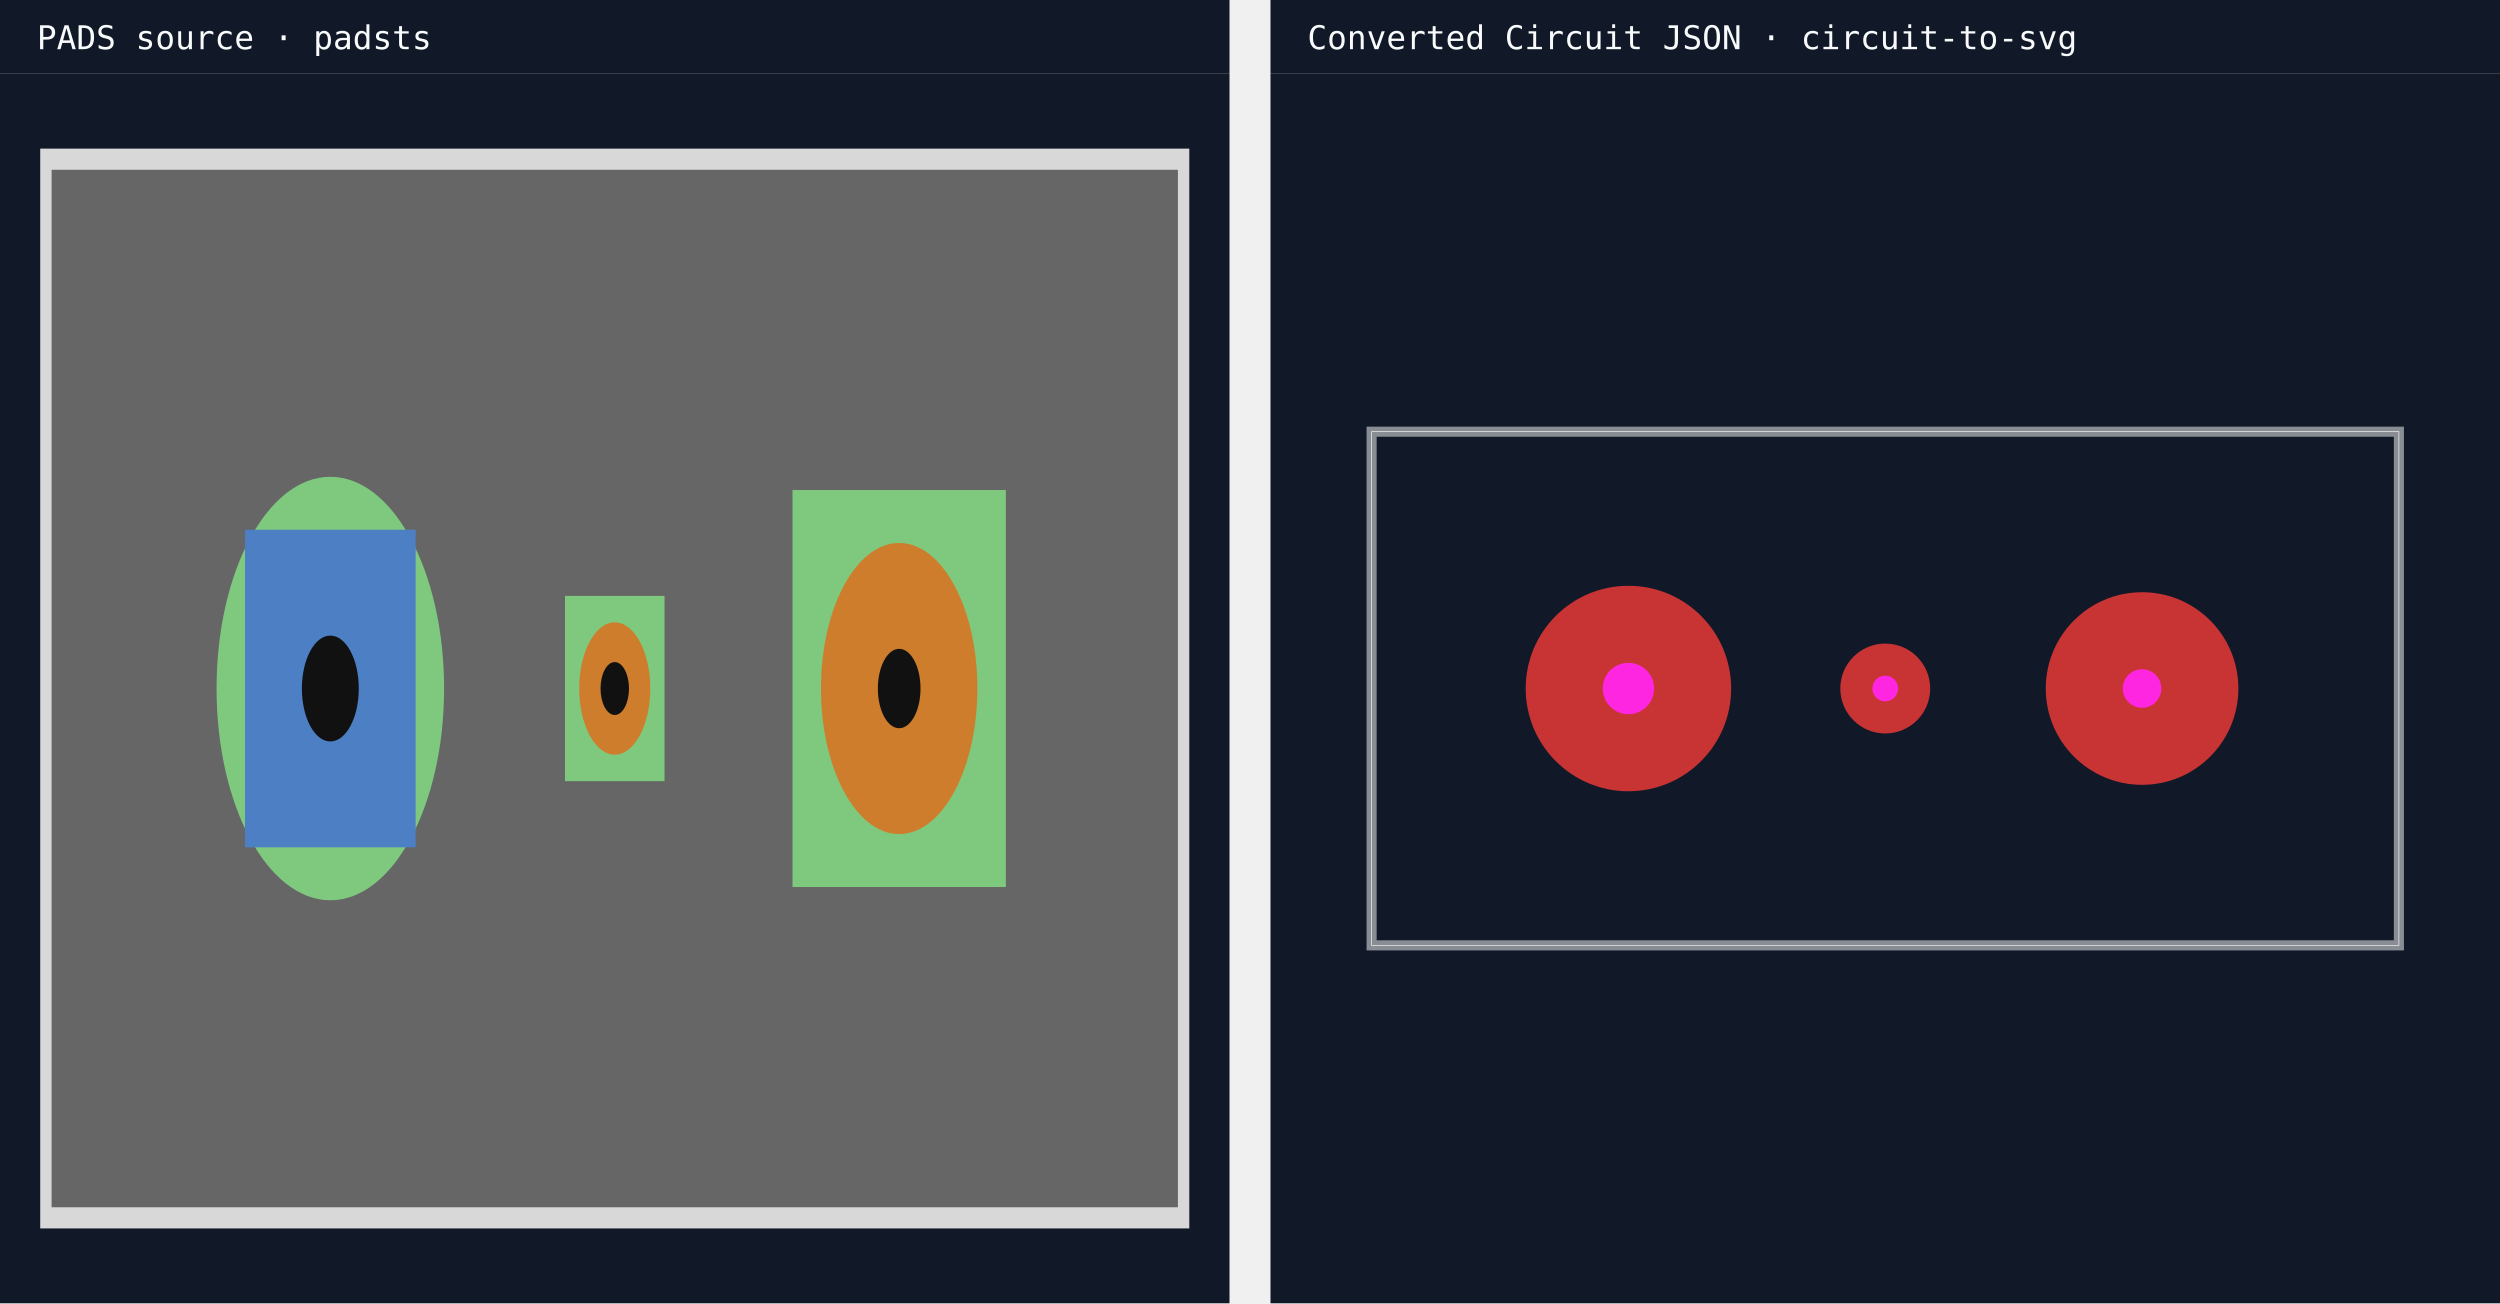
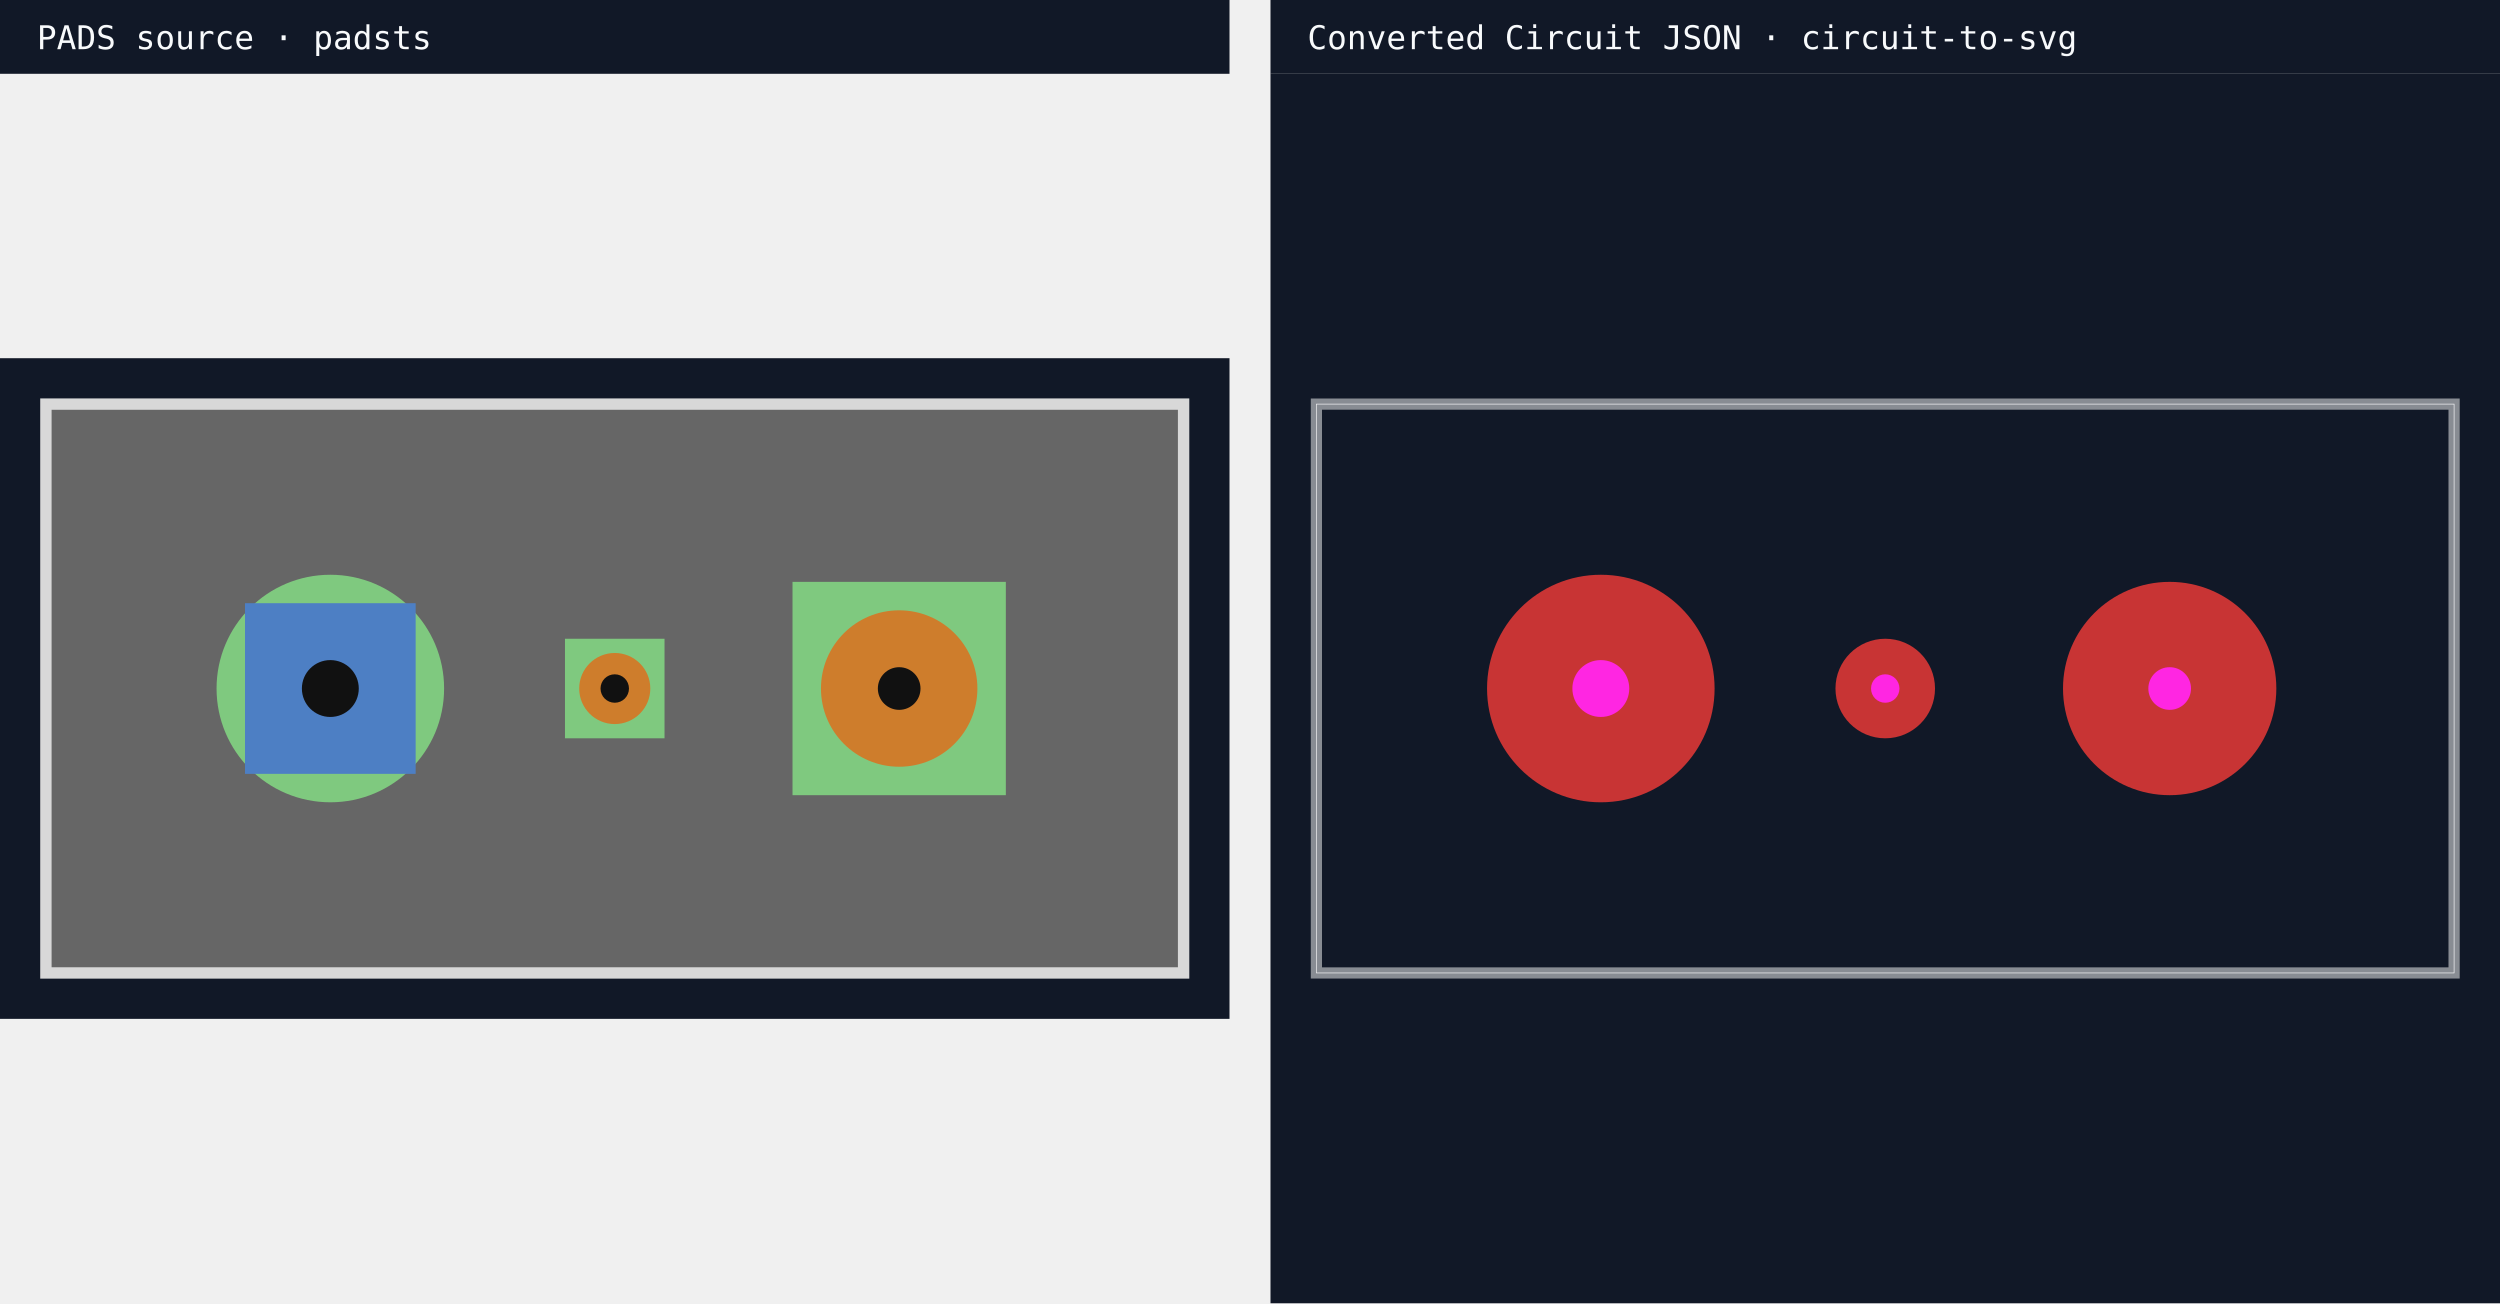
<svg xmlns="http://www.w3.org/2000/svg" xmlns:xlink="http://www.w3.org/1999/xlink" width="1220" height="636" viewBox="0 0 1220 636" data-left-renderer="padsts" data-right-renderer="circuit-to-svg">
-   <g transform="translate(0, 0) scale(1, 1) translate(0, 0)">
+   <defs>
+     <clipPath id="comparison-left-column">
+       <rect width="600" height="636" />
+     </clipPath>
+     <clipPath id="comparison-right-column">
+       <rect width="600" height="636" />
+     </clipPath>
+   </defs>
+   <g transform="translate(0, 0) scale(1, 1) translate(0, 0)" clip-path="url(#comparison-left-column)">
+     <defs>
+       <clipPath id="pads-board-viewport">
+         <rect y="36" width="600" height="600" />
+       </clipPath>
+     </defs>
    <g transform="translate(0, 0) scale(1, 1) translate(0, 0)">
      <rect width="600" height="36" fill="#111827" />
      <text x="18" y="24" fill="#f8fafc" font-family="ui-monospace, monospace" font-size="16">PADS source · padsts</text>
    </g>
-     <g transform="translate(0, 36) scale(0.00005464525, 0.0001016964) translate(409956, 5489956)">
-       <defs>
-         <clipPath id="pads-board-outline__stack1">
-           <path d="M 0 0 L 10160000 0 L 10160000 5080000 L 0 5080000 L 0 0 Z" />
-         </clipPath>
-         <circle id="pads-via-aperture-1__stack1" cx="0" cy="0" r="635000" />
-         <circle id="pads-via-aperture-2__stack1" cx="0" cy="0" r="1016000" />
-         <rect id="pads-via-aperture-3__stack1" x="-762000" y="-762000" width="1524000" height="1524000" />
-         <rect id="pads-via-aperture-4__stack1" x="-444500" y="-444500" width="889000" height="889000" />
-         <circle id="pads-via-aperture-5__stack1" cx="0" cy="0" r="317500" />
-         <circle id="pads-via-aperture-6__stack1" cx="0" cy="0" r="571500" />
-         <rect id="pads-via-aperture-7__stack1" x="-952500" y="-952500" width="1905000" height="1905000" />
-         <circle id="pads-via-aperture-8__stack1" cx="0" cy="0" r="698500" />
-       </defs>
-       <rect data-kind="negative-space" x="-409956" y="-5489956" width="10979912" height="5899912" fill="#111827" />
-       <g transform="scale(1,-1)">
-         <g id="pads-FR4__stack1" clip-path="url(#pads-board-outline__stack1)">
-           <rect x="-409956" y="-409956" width="10979912" height="5899912" fill="#666666" />
-         </g>
-         <g id="pads-F_Cu-flashes__stack1" data-gerber-layer="F_Cu" color="#c83434" fill="currentColor" stroke="currentColor" clip-path="url(#pads-board-outline__stack1)">
-           <use id="pads-entity-circle:0:ascii:ROUTE:40__stack1" data-source-id="ascii:ROUTE:40__stack1" data-kind="via" data-pads-layer="1" data-name="THROUGH_LAYERED" data-net="THROUGH_NET" data-start-layer="1" data-end-layer="4" data-pad-layer="1" xlink:href="#pads-via-aperture-1__stack1" href="#pads-via-aperture-1__stack1" x="2540000" y="2540000" />
-           <use id="pads-entity-circle:2:ascii:ROUTE:46__stack1" data-source-id="ascii:ROUTE:46__stack1" data-kind="via" data-pads-layer="1" data-name="SPECIFIC_OVERRIDE" data-net="OVERRIDE_NET" data-start-layer="1" data-end-layer="4" data-pad-layer="1" xlink:href="#pads-via-aperture-6__stack1" href="#pads-via-aperture-6__stack1" x="7620000" y="2540000" />
-         </g>
-         <g id="pads-In1_Cu-flashes__stack1" data-gerber-layer="In1_Cu" color="#7fc97f" fill="currentColor" stroke="currentColor" clip-path="url(#pads-board-outline__stack1)">
-           <use id="pads-entity-circle:0:ascii:ROUTE:40__stack1" data-source-id="ascii:ROUTE:40__stack1" data-kind="via" data-pads-layer="1" data-name="THROUGH_LAYERED" data-net="THROUGH_NET" data-start-layer="1" data-end-layer="4" data-pad-layer="2" xlink:href="#pads-via-aperture-2__stack1" href="#pads-via-aperture-2__stack1" x="2540000" y="2540000" />
-           <use id="pads-entity-circle:1:ascii:ROUTE:43__stack1" data-source-id="ascii:ROUTE:43__stack1" data-kind="via" data-pads-layer="2" data-name="BLIND_LAYERED" data-net="BLIND_NET" data-start-layer="2" data-end-layer="3" data-pad-layer="2" xlink:href="#pads-via-aperture-4__stack1" href="#pads-via-aperture-4__stack1" x="5080000" y="2540000" />
-           <use id="pads-entity-circle:2:ascii:ROUTE:46__stack1" data-source-id="ascii:ROUTE:46__stack1" data-kind="via" data-pads-layer="1" data-name="SPECIFIC_OVERRIDE" data-net="OVERRIDE_NET" data-start-layer="1" data-end-layer="4" data-pad-layer="2" xlink:href="#pads-via-aperture-7__stack1" href="#pads-via-aperture-7__stack1" x="7620000" y="2540000" />
-         </g>
-         <g id="pads-B_Cu-flashes__stack1" data-gerber-layer="B_Cu" color="#4d7fc4" fill="currentColor" stroke="currentColor" clip-path="url(#pads-board-outline__stack1)">
-           <use id="pads-entity-circle:0:ascii:ROUTE:40__stack1" data-source-id="ascii:ROUTE:40__stack1" data-kind="via" data-pads-layer="1" data-name="THROUGH_LAYERED" data-net="THROUGH_NET" data-start-layer="1" data-end-layer="4" data-pad-layer="4" xlink:href="#pads-via-aperture-3__stack1" href="#pads-via-aperture-3__stack1" x="2540000" y="2540000" />
-         </g>
-         <g id="pads-In2_Cu-flashes__stack1" data-gerber-layer="In2_Cu" color="#ce7d2c" fill="currentColor" stroke="currentColor" clip-path="url(#pads-board-outline__stack1)">
-           <use id="pads-entity-circle:1:ascii:ROUTE:43__stack1" data-source-id="ascii:ROUTE:43__stack1" data-kind="via" data-pads-layer="2" data-name="BLIND_LAYERED" data-net="BLIND_NET" data-start-layer="2" data-end-layer="3" data-pad-layer="3" xlink:href="#pads-via-aperture-5__stack1" href="#pads-via-aperture-5__stack1" x="5080000" y="2540000" />
-           <use id="pads-entity-circle:2:ascii:ROUTE:46__stack1" data-source-id="ascii:ROUTE:46__stack1" data-kind="via" data-pads-layer="1" data-name="SPECIFIC_OVERRIDE" data-net="OVERRIDE_NET" data-start-layer="1" data-end-layer="4" data-pad-layer="3" xlink:href="#pads-via-aperture-8__stack1" href="#pads-via-aperture-8__stack1" x="7620000" y="2540000" />
-         </g>
-         <g id="pads-Drill__stack1" data-gerber-layer="Drill" fill="#111111" stroke="none" clip-path="url(#pads-board-outline__stack1)">
-           <circle id="pads-entity-circle:0:ascii:ROUTE:40:drill__stack1" data-source-id="ascii:ROUTE:40__stack1" data-kind="drill" data-start-layer="1" data-end-layer="4" cx="2540000" cy="2540000" r="254000" />
-           <circle id="pads-entity-circle:1:ascii:ROUTE:43:drill__stack1" data-source-id="ascii:ROUTE:43__stack1" data-kind="drill" data-start-layer="2" data-end-layer="3" cx="5080000" cy="2540000" r="127000" />
-           <circle id="pads-entity-circle:2:ascii:ROUTE:46:drill__stack1" data-source-id="ascii:ROUTE:46__stack1" data-kind="drill" data-start-layer="1" data-end-layer="4" cx="7620000" cy="2540000" r="190500" />
-         </g>
-         <g id="pads-Edge_Cuts__stack1" data-gerber-layer="Edge_Cuts" color="#d8d8d8" fill="currentColor" stroke="currentColor">
-           <path id="pads-entity-path:0:ascii:LINES:50__stack1" data-source-id="ascii:LINES:50__stack1" data-kind="outline" data-pads-layer="0" data-name="BOARD_OUTLINE" data-source-piece-kind="CLOSED" data-polarity="positive" d="M 0 0 L 10160000 0 L 10160000 5080000 L 0 5080000 L 0 0 Z" fill="none" stroke="currentColor" stroke-width="101600" />
+     <g clip-path="url(#pads-board-viewport)">
+       <g transform="translate(0, 36) scale(0.00005464525, 0.00005464525) translate(409956, 8029956)">
+         <defs>
+           <clipPath id="pads-board-outline__stack1">
+             <path d="M 0 0 L 10160000 0 L 10160000 5080000 L 0 5080000 L 0 0 Z" />
+           </clipPath>
+           <circle id="pads-via-aperture-1__stack1" cx="0" cy="0" r="635000" />
+           <circle id="pads-via-aperture-2__stack1" cx="0" cy="0" r="1016000" />
+           <rect id="pads-via-aperture-3__stack1" x="-762000" y="-762000" width="1524000" height="1524000" />
+           <rect id="pads-via-aperture-4__stack1" x="-444500" y="-444500" width="889000" height="889000" />
+           <circle id="pads-via-aperture-5__stack1" cx="0" cy="0" r="317500" />
+           <circle id="pads-via-aperture-6__stack1" cx="0" cy="0" r="571500" />
+           <rect id="pads-via-aperture-7__stack1" x="-952500" y="-952500" width="1905000" height="1905000" />
+           <circle id="pads-via-aperture-8__stack1" cx="0" cy="0" r="698500" />
+         </defs>
+         <rect data-kind="negative-space" x="-409956" y="-5489956" width="10979912" height="5899912" fill="#111827" />
+         <g transform="scale(1,-1)">
+           <g id="pads-FR4__stack1" clip-path="url(#pads-board-outline__stack1)">
+             <rect x="-409956" y="-409956" width="10979912" height="5899912" fill="#666666" />
+           </g>
+           <g id="pads-F_Cu-flashes__stack1" data-gerber-layer="F_Cu" color="#c83434" fill="currentColor" stroke="currentColor" clip-path="url(#pads-board-outline__stack1)">
+             <use id="pads-entity-circle:0:ascii:ROUTE:40__stack1" data-source-id="ascii:ROUTE:40__stack1" data-kind="via" data-pads-layer="1" data-name="THROUGH_LAYERED" data-net="THROUGH_NET" data-start-layer="1" data-end-layer="4" data-pad-layer="1" xlink:href="#pads-via-aperture-1__stack1" href="#pads-via-aperture-1__stack1" x="2540000" y="2540000" />
+             <use id="pads-entity-circle:2:ascii:ROUTE:46__stack1" data-source-id="ascii:ROUTE:46__stack1" data-kind="via" data-pads-layer="1" data-name="SPECIFIC_OVERRIDE" data-net="OVERRIDE_NET" data-start-layer="1" data-end-layer="4" data-pad-layer="1" xlink:href="#pads-via-aperture-6__stack1" href="#pads-via-aperture-6__stack1" x="7620000" y="2540000" />
+           </g>
+           <g id="pads-In1_Cu-flashes__stack1" data-gerber-layer="In1_Cu" color="#7fc97f" fill="currentColor" stroke="currentColor" clip-path="url(#pads-board-outline__stack1)">
+             <use id="pads-entity-circle:0:ascii:ROUTE:40__stack1" data-source-id="ascii:ROUTE:40__stack1" data-kind="via" data-pads-layer="1" data-name="THROUGH_LAYERED" data-net="THROUGH_NET" data-start-layer="1" data-end-layer="4" data-pad-layer="2" xlink:href="#pads-via-aperture-2__stack1" href="#pads-via-aperture-2__stack1" x="2540000" y="2540000" />
+             <use id="pads-entity-circle:1:ascii:ROUTE:43__stack1" data-source-id="ascii:ROUTE:43__stack1" data-kind="via" data-pads-layer="2" data-name="BLIND_LAYERED" data-net="BLIND_NET" data-start-layer="2" data-end-layer="3" data-pad-layer="2" xlink:href="#pads-via-aperture-4__stack1" href="#pads-via-aperture-4__stack1" x="5080000" y="2540000" />
+             <use id="pads-entity-circle:2:ascii:ROUTE:46__stack1" data-source-id="ascii:ROUTE:46__stack1" data-kind="via" data-pads-layer="1" data-name="SPECIFIC_OVERRIDE" data-net="OVERRIDE_NET" data-start-layer="1" data-end-layer="4" data-pad-layer="2" xlink:href="#pads-via-aperture-7__stack1" href="#pads-via-aperture-7__stack1" x="7620000" y="2540000" />
+           </g>
+           <g id="pads-B_Cu-flashes__stack1" data-gerber-layer="B_Cu" color="#4d7fc4" fill="currentColor" stroke="currentColor" clip-path="url(#pads-board-outline__stack1)">
+             <use id="pads-entity-circle:0:ascii:ROUTE:40__stack1" data-source-id="ascii:ROUTE:40__stack1" data-kind="via" data-pads-layer="1" data-name="THROUGH_LAYERED" data-net="THROUGH_NET" data-start-layer="1" data-end-layer="4" data-pad-layer="4" xlink:href="#pads-via-aperture-3__stack1" href="#pads-via-aperture-3__stack1" x="2540000" y="2540000" />
+           </g>
+           <g id="pads-In2_Cu-flashes__stack1" data-gerber-layer="In2_Cu" color="#ce7d2c" fill="currentColor" stroke="currentColor" clip-path="url(#pads-board-outline__stack1)">
+             <use id="pads-entity-circle:1:ascii:ROUTE:43__stack1" data-source-id="ascii:ROUTE:43__stack1" data-kind="via" data-pads-layer="2" data-name="BLIND_LAYERED" data-net="BLIND_NET" data-start-layer="2" data-end-layer="3" data-pad-layer="3" xlink:href="#pads-via-aperture-5__stack1" href="#pads-via-aperture-5__stack1" x="5080000" y="2540000" />
+             <use id="pads-entity-circle:2:ascii:ROUTE:46__stack1" data-source-id="ascii:ROUTE:46__stack1" data-kind="via" data-pads-layer="1" data-name="SPECIFIC_OVERRIDE" data-net="OVERRIDE_NET" data-start-layer="1" data-end-layer="4" data-pad-layer="3" xlink:href="#pads-via-aperture-8__stack1" href="#pads-via-aperture-8__stack1" x="7620000" y="2540000" />
+           </g>
+           <g id="pads-Drill__stack1" data-gerber-layer="Drill" fill="#111111" stroke="none" clip-path="url(#pads-board-outline__stack1)">
+             <circle id="pads-entity-circle:0:ascii:ROUTE:40:drill__stack1" data-source-id="ascii:ROUTE:40__stack1" data-kind="drill" data-start-layer="1" data-end-layer="4" cx="2540000" cy="2540000" r="254000" />
+             <circle id="pads-entity-circle:1:ascii:ROUTE:43:drill__stack1" data-source-id="ascii:ROUTE:43__stack1" data-kind="drill" data-start-layer="2" data-end-layer="3" cx="5080000" cy="2540000" r="127000" />
+             <circle id="pads-entity-circle:2:ascii:ROUTE:46:drill__stack1" data-source-id="ascii:ROUTE:46__stack1" data-kind="drill" data-start-layer="1" data-end-layer="4" cx="7620000" cy="2540000" r="190500" />
+           </g>
+           <g id="pads-Edge_Cuts__stack1" data-gerber-layer="Edge_Cuts" color="#d8d8d8" fill="currentColor" stroke="currentColor">
+             <path id="pads-entity-path:0:ascii:LINES:50__stack1" data-source-id="ascii:LINES:50__stack1" data-kind="outline" data-pads-layer="0" data-name="BOARD_OUTLINE" data-source-piece-kind="CLOSED" data-polarity="positive" d="M 0 0 L 10160000 0 L 10160000 5080000 L 0 5080000 L 0 0 Z" fill="none" stroke="currentColor" stroke-width="101600" />
+           </g>
        </g>
      </g>
    </g>
  </g>
-   <g transform="translate(620, 0) scale(1, 1) translate(0, 0)">
+   <g transform="translate(620, 0) scale(1, 1) translate(0, 0)" clip-path="url(#comparison-right-column)">
+     <defs>
+       <clipPath id="circuit-json-board-viewport__stack1">
+         <rect y="36" width="600" height="600" />
+       </clipPath>
+     </defs>
    <g transform="translate(0, 0) scale(1, 1) translate(0, 0)">
      <rect width="600" height="36" fill="#111827" />
      <text x="18" y="24" fill="#f8fafc" font-family="ui-monospace, monospace" font-size="16">Converted Circuit JSON · circuit-to-svg</text>
    </g>
-     <g transform="translate(0, 36)">
-       <style />
-       <rect class="boundary" x="0" y="0" fill="#111827" width="600" height="600" data-type="pcb_background" data-pcb-layer="global" />
-       <rect class="pcb-boundary" fill="none" stroke="#fff" stroke-width="0.3" x="49.342" y="174.671" width="501.316" height="250.658" data-type="pcb_boundary" data-pcb-layer="global" />
-       <path class="pcb-board" d="M 49.342 425.329 L 550.658 425.329 L 550.658 174.671 L 49.342 174.671 L 49.342 425.329 Z" fill="none" stroke="rgba(255, 255, 255, 0.5)" stroke-width="4.934" data-type="pcb_board" data-pcb-layer="board" />
-       <g data-type="pcb_via" data-pcb-layer="through">
-         <circle class="pcb-hole-outer" fill="rgb(200, 52, 52)" cx="174.671" cy="300" r="50.132" data-type="pcb_via" data-pcb-layer="top" />
-         <circle class="pcb-hole-inner" fill="#FF26E2" cx="174.671" cy="300" r="12.533" data-type="pcb_via" data-pcb-layer="drill" />
-       </g>
-       <g data-type="pcb_via" data-pcb-layer="through">
-         <circle class="pcb-hole-outer" fill="rgb(200, 52, 52)" cx="300" cy="300" r="21.933" data-type="pcb_via" data-pcb-layer="top" />
-         <circle class="pcb-hole-inner" fill="#FF26E2" cx="300" cy="300" r="6.266" data-type="pcb_via" data-pcb-layer="drill" />
-       </g>
-       <g data-type="pcb_via" data-pcb-layer="through">
-         <circle class="pcb-hole-outer" fill="rgb(200, 52, 52)" cx="425.329" cy="300" r="46.998" data-type="pcb_via" data-pcb-layer="top" />
-         <circle class="pcb-hole-inner" fill="#FF26E2" cx="425.329" cy="300" r="9.4" data-type="pcb_via" data-pcb-layer="drill" />
+     <g clip-path="url(#circuit-json-board-viewport__stack1)">
+       <g transform="translate(0, 36)">
+         <style />
+         <rect class="boundary" x="0" y="0" fill="#111827" width="600" height="600" data-type="pcb_background" data-pcb-layer="global" />
+         <rect class="pcb-boundary" fill="none" stroke="#fff" stroke-width="0.3" x="22.402" y="161.201" width="555.196" height="277.598" data-type="pcb_boundary" data-pcb-layer="global" />
+         <path class="pcb-board" d="M 22.402 438.799 L 577.598 438.799 L 577.598 161.201 L 22.402 161.201 L 22.402 438.799 Z" fill="none" stroke="rgba(255, 255, 255, 0.5)" stroke-width="5.465" data-type="pcb_board" data-pcb-layer="board" />
+         <g data-type="pcb_via" data-pcb-layer="through">
+           <circle class="pcb-hole-outer" fill="rgb(200, 52, 52)" cx="161.201" cy="300" r="55.52" data-type="pcb_via" data-pcb-layer="top" />
+           <circle class="pcb-hole-inner" fill="#FF26E2" cx="161.201" cy="300" r="13.88" data-type="pcb_via" data-pcb-layer="drill" />
+         </g>
+         <g data-type="pcb_via" data-pcb-layer="through">
+           <circle class="pcb-hole-outer" fill="rgb(200, 52, 52)" cx="300" cy="300" r="24.29" data-type="pcb_via" data-pcb-layer="top" />
+           <circle class="pcb-hole-inner" fill="#FF26E2" cx="300" cy="300" r="6.94" data-type="pcb_via" data-pcb-layer="drill" />
+         </g>
+         <g data-type="pcb_via" data-pcb-layer="through">
+           <circle class="pcb-hole-outer" fill="rgb(200, 52, 52)" cx="438.799" cy="300" r="52.05" data-type="pcb_via" data-pcb-layer="top" />
+           <circle class="pcb-hole-inner" fill="#FF26E2" cx="438.799" cy="300" r="10.41" data-type="pcb_via" data-pcb-layer="drill" />
+         </g>
      </g>
    </g>
  </g>
</svg>
